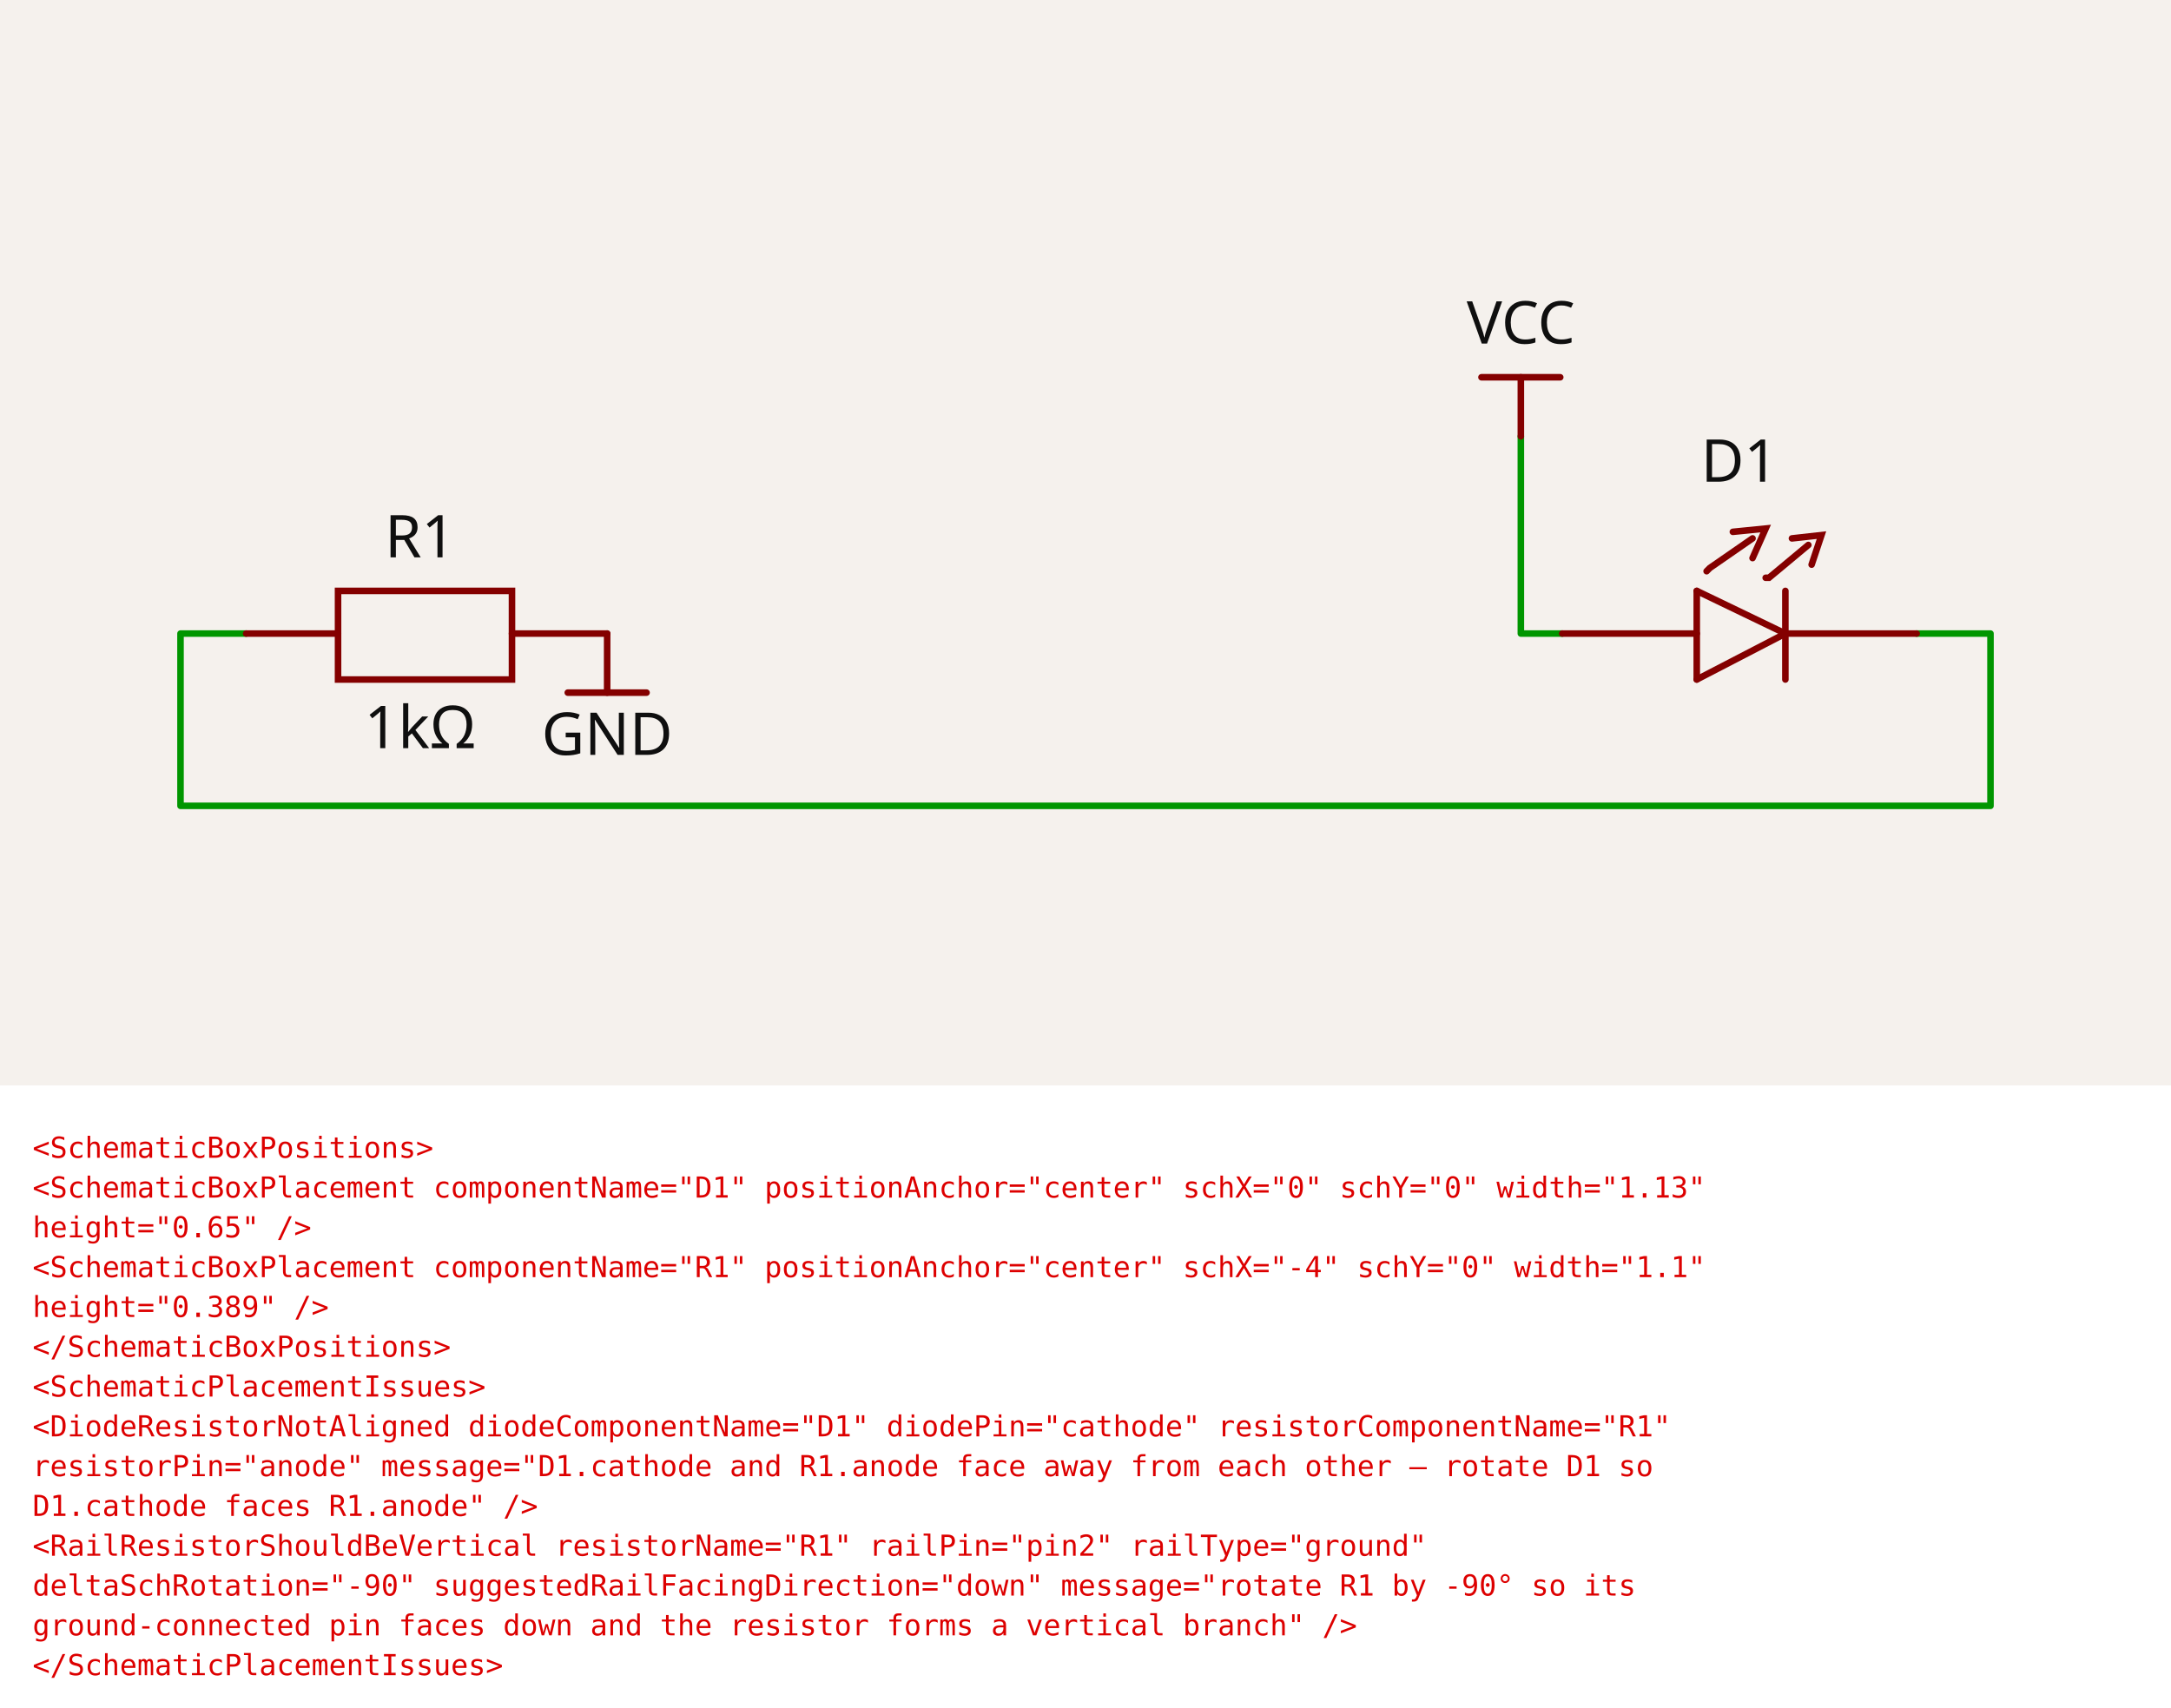
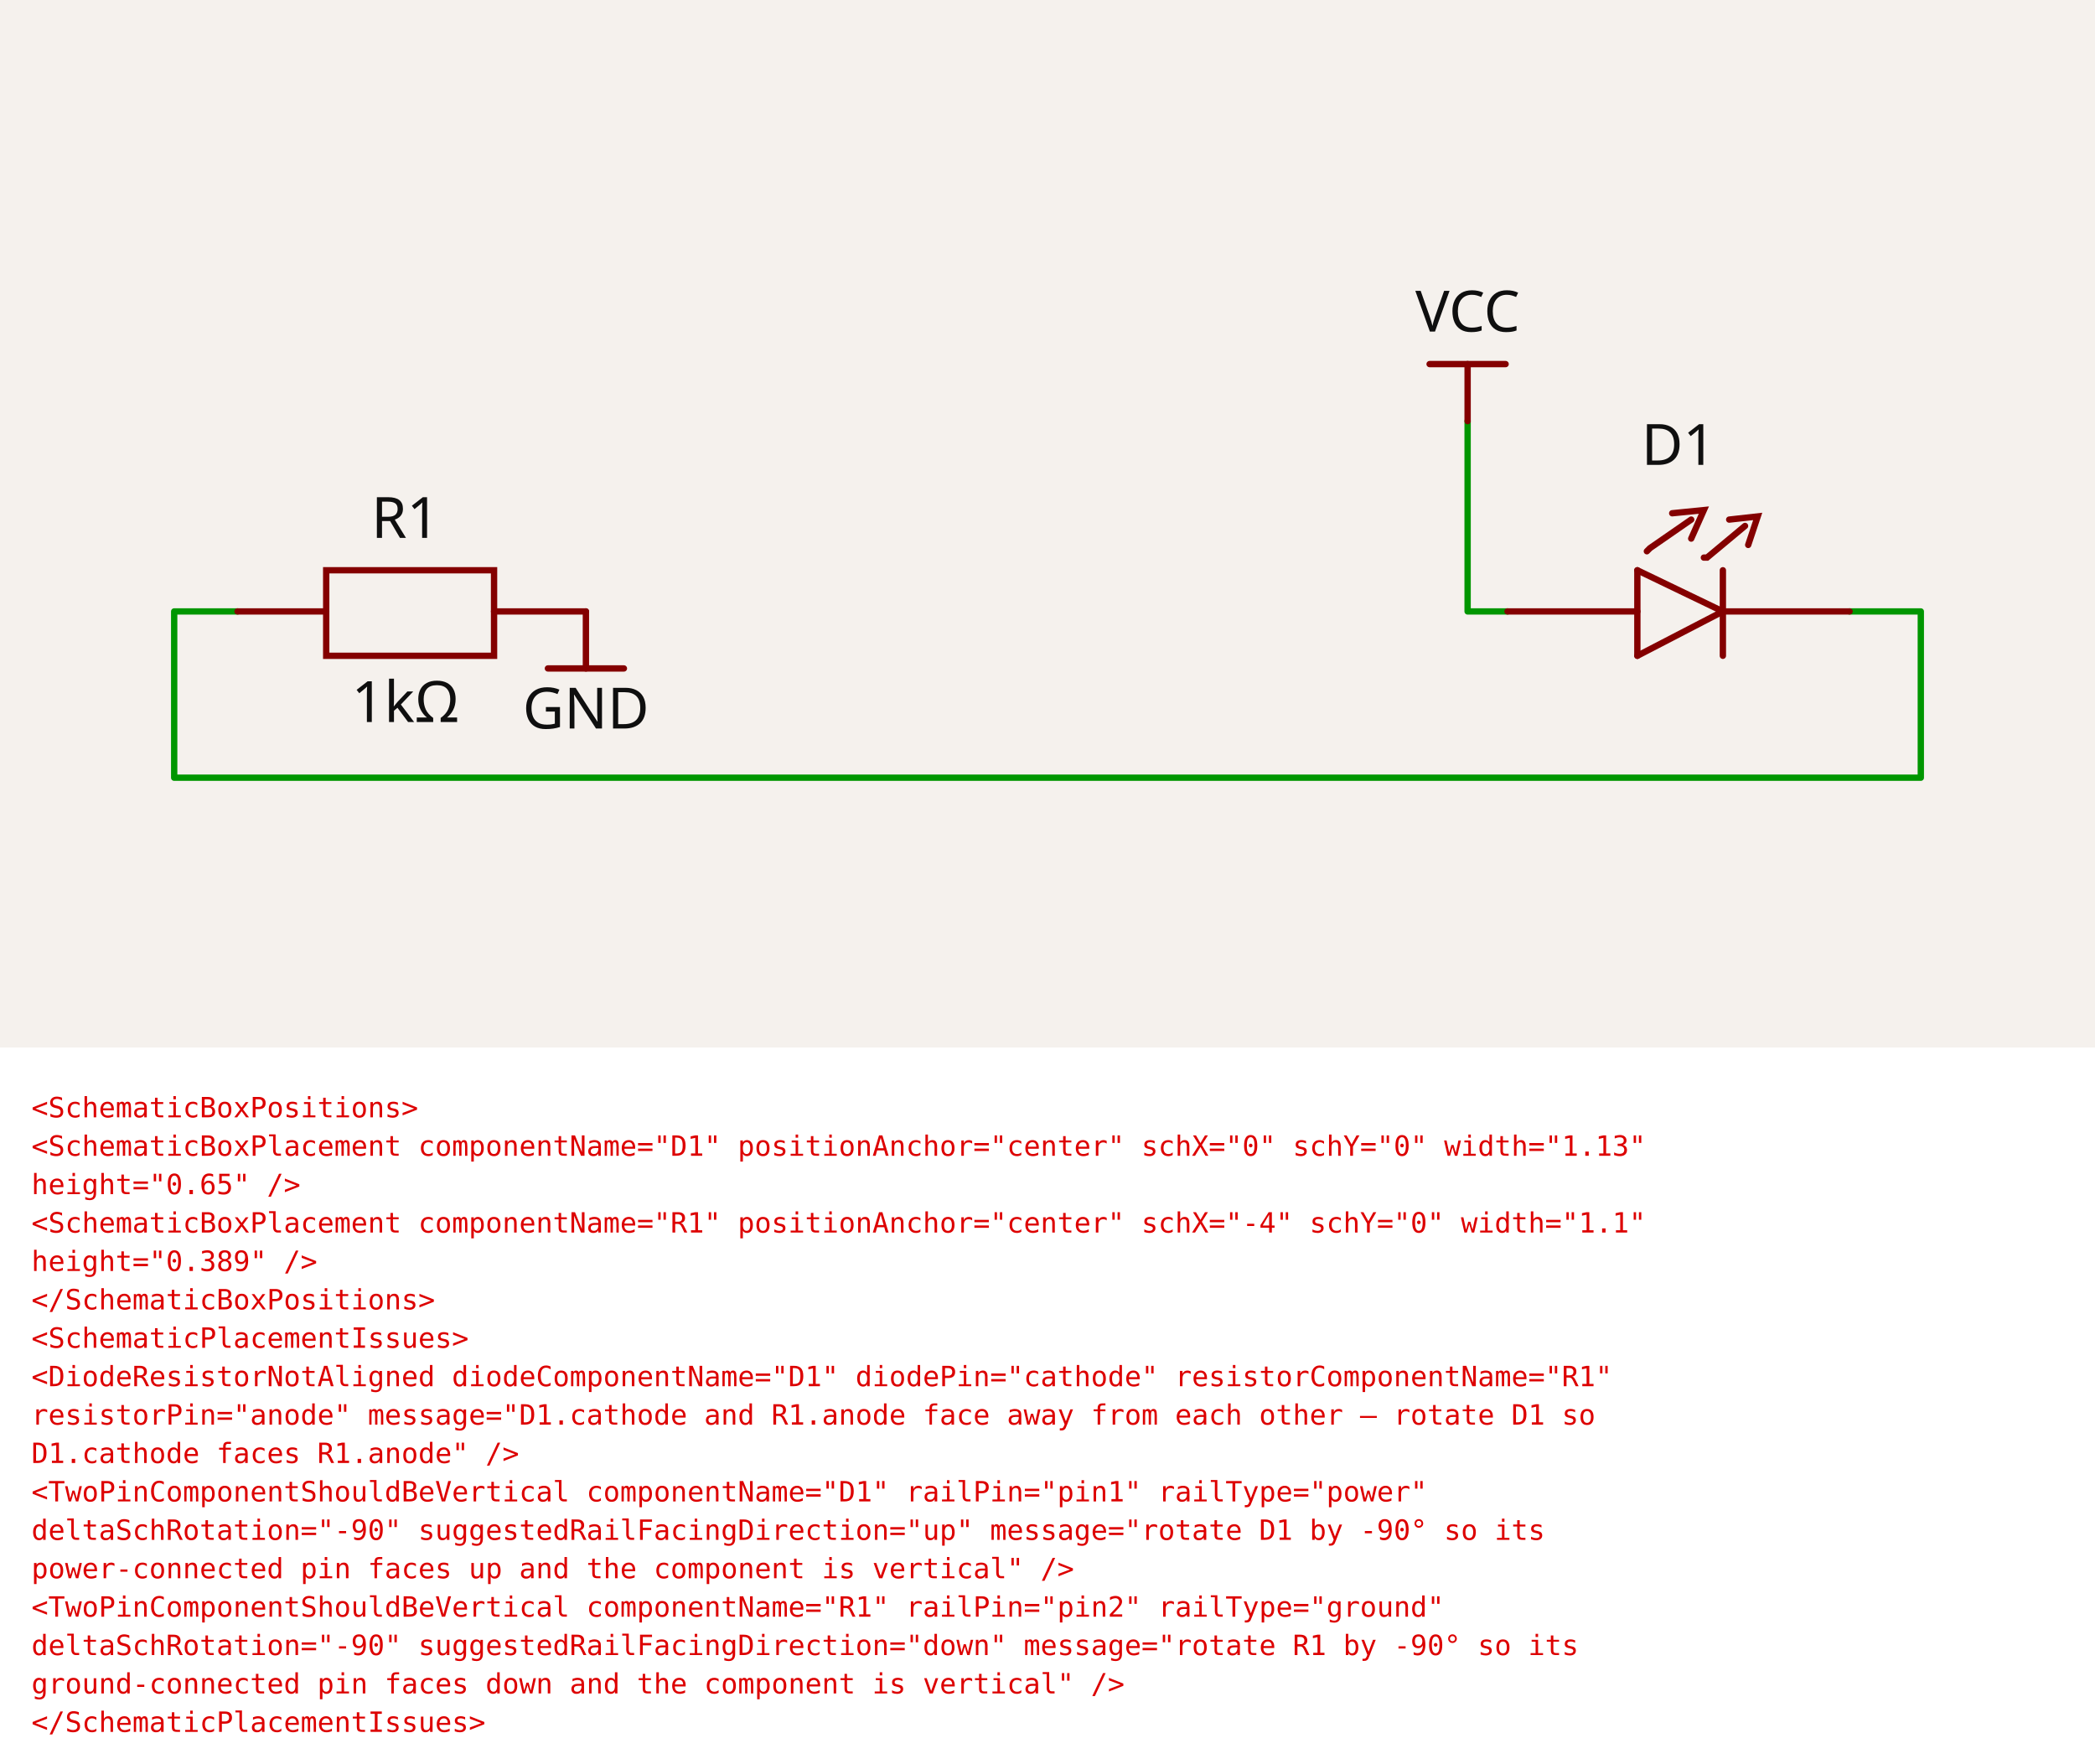
- <svg xmlns="http://www.w3.org/2000/svg" width="1200" height="944" viewBox="0 0 1200 944" role="img" aria-label="schematic analysis fixture">
+ <svg xmlns="http://www.w3.org/2000/svg" width="1200" height="1010" viewBox="0 0 1200 1010" role="img" aria-label="schematic analysis fixture">
  <g transform="translate(0, 0)">
    <style>
              .boundary { fill: rgb(245, 241, 237); }
              .schematic-boundary { fill: none; stroke: #fff; }
              .component { fill: none; stroke: rgb(132, 0, 0); }
              .chip { fill: rgb(255, 255, 194); stroke: rgb(132, 0, 0); }
              .component-pin { fill: none; stroke: rgb(132, 0, 0); }
              /* Basic per-trace hover fallback */
              .trace:hover {
                filter: invert(1);
              }
              .trace:hover .trace-crossing-outline {
                opacity: 0;
              }
              .trace:hover .trace-junction {
                filter: invert(1);
              }
              /* Net-hover highlighting: when a trace or its overlays are hovered,
                 invert color for all traces (base + overlays) sharing the same
                 subcircuit connectivity key. Also hide crossing outline during hover. */
              svg:has(:is(g.trace[data-subcircuit-connectivity-map-key="unnamedsubcircuitsubcircuit_source_group_0_connectivity_net0"], g.trace-overlays[data-subcircuit-connectivity-map-key="unnamedsubcircuitsubcircuit_source_group_0_connectivity_net0"]):hover) :is(g.trace[data-subcircuit-connectivity-map-key="unnamedsubcircuitsubcircuit_source_group_0_connectivity_net0"], g.trace-overlays[data-subcircuit-connectivity-map-key="unnamedsubcircuitsubcircuit_source_group_0_connectivity_net0"]) { filter: invert(1); }
svg:has(:is(g.trace[data-subcircuit-connectivity-map-key="unnamedsubcircuitsubcircuit_source_group_0_connectivity_net0"], g.trace-overlays[data-subcircuit-connectivity-map-key="unnamedsubcircuitsubcircuit_source_group_0_connectivity_net0"]):hover) g.trace-overlays[data-subcircuit-connectivity-map-key="unnamedsubcircuitsubcircuit_source_group_0_connectivity_net0"] .trace-crossing-outline { opacity: 0; }
svg:has(:is(g.trace[data-subcircuit-connectivity-map-key="unnamedsubcircuitsubcircuit_source_group_0_connectivity_net1"], g.trace-overlays[data-subcircuit-connectivity-map-key="unnamedsubcircuitsubcircuit_source_group_0_connectivity_net1"]):hover) :is(g.trace[data-subcircuit-connectivity-map-key="unnamedsubcircuitsubcircuit_source_group_0_connectivity_net1"], g.trace-overlays[data-subcircuit-connectivity-map-key="unnamedsubcircuitsubcircuit_source_group_0_connectivity_net1"]) { filter: invert(1); }
svg:has(:is(g.trace[data-subcircuit-connectivity-map-key="unnamedsubcircuitsubcircuit_source_group_0_connectivity_net1"], g.trace-overlays[data-subcircuit-connectivity-map-key="unnamedsubcircuitsubcircuit_source_group_0_connectivity_net1"]):hover) g.trace-overlays[data-subcircuit-connectivity-map-key="unnamedsubcircuitsubcircuit_source_group_0_connectivity_net1"] .trace-crossing-outline { opacity: 0; }
              .text { font-family: sans-serif; fill: rgb(0, 150, 0); }
              .pin-number { fill: rgb(169, 0, 0); }
              .port-label { fill: rgb(0, 100, 100); }
              .component-name { fill: rgb(0, 100, 100); }

            </style>
    <rect class="boundary" x="0" y="0" width="1200" height="600" />
    <g class="trace sch-trace" data-layer="base" data-circuit-json-type="schematic_trace" data-schematic-trace-id="schematic_trace_0" data-subcircuit-connectivity-map-key="unnamedsubcircuitsubcircuit_source_group_0_connectivity_net0">
      <path d="M 1059.41 350.225 L 1063.946 350.225 L 1100.227 350.225 L 1100.227 445.463 L 99.773 445.463 L 99.773 350.225 L 136.054 350.225" class="trace-invisible-hover-outline sch-trace-hitbox" stroke="rgb(0, 150, 0)" fill="none" stroke-width="29.025px" stroke-linecap="round" opacity="0" stroke-linejoin="round" />
      <path class="sch-trace-path" d="M 1059.41 350.225 L 1063.946 350.225 L 1100.227 350.225 L 1100.227 445.463 L 99.773 445.463 L 99.773 350.225 L 136.054 350.225" stroke="rgb(0, 150, 0)" fill="none" stroke-width="3.628px" stroke-linecap="round" stroke-linejoin="round" />
    </g>
    <g class="trace sch-trace" data-layer="base" data-circuit-json-type="schematic_trace" data-schematic-trace-id="schematic_trace_1" data-subcircuit-connectivity-map-key="unnamedsubcircuitsubcircuit_source_group_0_connectivity_net1">
      <path d="M 863.492 350.225 L 858.957 350.225 L 840.635 350.225 L 840.635 241.2" class="trace-invisible-hover-outline sch-trace-hitbox" stroke="rgb(0, 150, 0)" fill="none" stroke-width="29.025px" stroke-linecap="round" opacity="0" stroke-linejoin="round" />
      <path class="sch-trace-path" d="M 863.492 350.225 L 858.957 350.225 L 840.635 350.225 L 840.635 241.2" stroke="rgb(0, 150, 0)" fill="none" stroke-width="3.628px" stroke-linecap="round" stroke-linejoin="round" />
    </g>
    <g class="trace-overlays sch-trace-overlays" data-layer="overlay" data-circuit-json-type="schematic_trace" data-schematic-trace-id="schematic_trace_0" data-subcircuit-connectivity-map-key="unnamedsubcircuitsubcircuit_source_group_0_connectivity_net0" />
    <g class="trace-overlays sch-trace-overlays" data-layer="overlay" data-circuit-json-type="schematic_trace" data-schematic-trace-id="schematic_trace_1" data-subcircuit-connectivity-map-key="unnamedsubcircuitsubcircuit_source_group_0_connectivity_net1" />
    <g class="sch-component" data-circuit-json-type="schematic_component" data-schematic-component-id="schematic_component_0">
      <rect class="component-overlay sch-component-overlay" x="863.492" y="292.175" width="195.918" height="83.447" fill="transparent" />
      <path class="sch-component-symbol-path" d="M 986.848 350.225 L 937.868 375.622" stroke="rgb(132, 0, 0)" fill="none" stroke-width="3.628px" stroke-linecap="round" />
      <path class="sch-component-symbol-path" d="M 985.034 350.225 L 1059.41 350.225" stroke="rgb(132, 0, 0)" fill="none" stroke-width="3.628px" stroke-linecap="round" />
      <path class="sch-component-symbol-path" d="M 937.868 326.642 L 986.848 350.225" stroke="rgb(132, 0, 0)" fill="none" stroke-width="3.628px" stroke-linecap="round" />
      <path class="sch-component-symbol-path" d="M 937.868 375.622 L 937.868 326.642" stroke="rgb(132, 0, 0)" fill="none" stroke-width="3.628px" stroke-linecap="round" />
      <path class="sch-component-symbol-path" d="M 986.848 326.642 L 986.848 375.622" stroke="rgb(132, 0, 0)" fill="none" stroke-width="3.628px" stroke-linecap="round" />
      <path class="sch-component-symbol-path" d="M 937.868 350.225 L 863.492 350.225" stroke="rgb(132, 0, 0)" fill="none" stroke-width="3.628px" stroke-linecap="round" />
      <path class="sch-component-symbol-path" d="M 990.476 297.618 L 1006.803 295.803 L 1001.361 312.13" stroke="rgb(132, 0, 0)" fill="none" stroke-width="3.628px" stroke-linecap="round" />
      <path class="sch-component-symbol-path" d="M 975.964 319.386 L 977.778 319.386 L 999.546 301.246 L 999.546 301.246" stroke="rgb(132, 0, 0)" fill="none" stroke-width="3.628px" stroke-linecap="round" />
      <path class="sch-component-symbol-path" d="M 957.823 293.989 L 975.964 292.175 L 968.707 308.502" stroke="rgb(132, 0, 0)" fill="none" stroke-width="3.628px" stroke-linecap="round" />
      <path class="sch-component-symbol-path" d="M 943.311 315.758 L 945.125 313.944 L 968.707 297.618 L 968.707 297.618" stroke="rgb(132, 0, 0)" fill="none" stroke-width="3.628px" stroke-linecap="round" />
      <text class="sch-component-text" x="961.451" y="388.32" fill="rgb(15, 15, 15)" font-family="sans-serif" text-anchor="middle" dominant-baseline="hanging" font-size="32.653px" />
      <text class="sch-component-name sch-component-text" x="961.451" y="275.849" stroke="rgb(245, 241, 237)" stroke-width="3.628px" paint-order="stroke" fill="rgb(15, 15, 15)" font-family="sans-serif" text-anchor="middle" dominant-baseline="ideographic" font-size="32.653px">D1</text>
    </g>
    <g class="sch-component" data-circuit-json-type="schematic_component" data-schematic-component-id="schematic_component_1">
      <rect class="component-overlay sch-component-overlay" x="136.054" y="326.642" width="199.546" height="48.98" fill="transparent" />
      <path class="sch-component-symbol-path" d="M 136.054 350.225 L 186.848 350.225" stroke="rgb(132, 0, 0)" fill="none" stroke-width="3.628px" stroke-linecap="round" />
      <path class="sch-component-symbol-path" d="M 282.993 350.225 L 335.601 350.225" stroke="rgb(132, 0, 0)" fill="none" stroke-width="3.628px" stroke-linecap="round" />
      <path class="sch-component-symbol-path" d="M 235.828 326.642 L 282.993 326.642 L 282.993 375.622 L 186.848 375.622 L 186.848 326.642 L 235.828 326.642" stroke="rgb(132, 0, 0)" fill="none" stroke-width="3.628px" stroke-linecap="round" />
      <text class="sch-component-name sch-component-text" x="232.2" y="317.671" stroke="rgb(245, 241, 237)" stroke-width="3.628px" paint-order="stroke" fill="rgb(15, 15, 15)" font-family="sans-serif" text-anchor="middle" dominant-baseline="ideographic" font-size="32.653px">R1</text>
      <text class="sch-component-text" x="232.2" y="388.222" fill="rgb(15, 15, 15)" font-family="sans-serif" text-anchor="middle" dominant-baseline="hanging" font-size="32.653px">1kΩ</text>
    </g>
    <g class="schematic-port-hover sch-port-hover" data-schematic-port-id="source_port_0">
      <circle cx="863.492" cy="350.225" r="7.256" fill="red" opacity="0" />
    </g>
    <g class="schematic-port-hover sch-port-hover" data-schematic-port-id="source_port_1">
      <circle cx="1059.41" cy="350.225" r="7.256" fill="red" opacity="0" />
    </g>
    <g class="schematic-port-hover sch-port-hover" data-schematic-port-id="source_port_2">
      <circle cx="136.054" cy="350.225" r="7.256" fill="red" opacity="0" />
    </g>
    <g class="schematic-port-hover sch-port-hover" data-schematic-port-id="source_port_3">
      <circle cx="335.601" cy="350.225" r="7.256" fill="red" opacity="0" />
    </g>
    <rect class="component-overlay sch-component-overlay sch-net-label-overlay" x="818.866" y="208.547" width="43.537" height="32.653" fill="transparent" />
    <path class="sch-net-label-symbol-path" d="M 862.404 208.547 L 818.866 208.547" stroke="rgb(132, 0, 0)" fill="none" stroke-width="3.628px" stroke-linecap="round" />
    <path class="sch-net-label-symbol-path" d="M 840.635 208.547 L 840.635 241.2" stroke="rgb(132, 0, 0)" fill="none" stroke-width="3.628px" stroke-linecap="round" />
    <text class="sch-net-label-symbol-text" x="840.635" y="199.477" fill="rgb(15, 15, 15)" font-family="sans-serif" text-anchor="middle" dominant-baseline="ideographic" font-size="32.653px">VCC</text>
    <rect class="component-overlay sch-component-overlay sch-net-label-overlay" x="313.832" y="350.225" width="43.537" height="32.653" fill="transparent" />
    <path class="sch-net-label-symbol-path" d="M 313.832 382.878 L 357.37 382.878" stroke="rgb(132, 0, 0)" fill="none" stroke-width="3.628px" stroke-linecap="round" />
    <path class="sch-net-label-symbol-path" d="M 335.601 382.878 L 335.601 350.225" stroke="rgb(132, 0, 0)" fill="none" stroke-width="3.628px" stroke-linecap="round" />
    <text class="sch-net-label-symbol-text" x="335.601" y="391.949" fill="rgb(15, 15, 15)" font-family="sans-serif" text-anchor="middle" dominant-baseline="hanging" font-size="32.653px">GND</text>
  </g>
  <g transform="translate(0, 600) scale(1, 1) translate(0, 0)">
    <rect width="100%" height="100%" fill="#fff" />
    <text x="18" y="40" fill="#d00" font-family="Menlo, Consolas, monospace" font-size="16">
      <tspan x="18" dy="0">&lt;SchematicBoxPositions&gt;</tspan>
      <tspan x="18" dy="22">&lt;SchematicBoxPlacement componentName="D1" positionAnchor="center" schX="0" schY="0" width="1.13"</tspan>
      <tspan x="18" dy="22">  height="0.65" /&gt;</tspan>
      <tspan x="18" dy="22">&lt;SchematicBoxPlacement componentName="R1" positionAnchor="center" schX="-4" schY="0" width="1.1"</tspan>
      <tspan x="18" dy="22">  height="0.389" /&gt;</tspan>
      <tspan x="18" dy="22">&lt;/SchematicBoxPositions&gt;</tspan>
      <tspan x="18" dy="22">&lt;SchematicPlacementIssues&gt;</tspan>
      <tspan x="18" dy="22">&lt;DiodeResistorNotAligned diodeComponentName="D1" diodePin="cathode" resistorComponentName="R1"</tspan>
      <tspan x="18" dy="22">  resistorPin="anode" message="D1.cathode and R1.anode face away from each other — rotate D1 so</tspan>
      <tspan x="18" dy="22">  D1.cathode faces R1.anode" /&gt;</tspan>
-       <tspan x="18" dy="22">&lt;RailResistorShouldBeVertical resistorName="R1" railPin="pin2" railType="ground"</tspan>
+       <tspan x="18" dy="22">&lt;TwoPinComponentShouldBeVertical componentName="D1" railPin="pin1" railType="power"</tspan>
+       <tspan x="18" dy="22">  deltaSchRotation="-90" suggestedRailFacingDirection="up" message="rotate D1 by -90° so its</tspan>
+       <tspan x="18" dy="22">  power-connected pin faces up and the component is vertical" /&gt;</tspan>
+       <tspan x="18" dy="22">&lt;TwoPinComponentShouldBeVertical componentName="R1" railPin="pin2" railType="ground"</tspan>
      <tspan x="18" dy="22">  deltaSchRotation="-90" suggestedRailFacingDirection="down" message="rotate R1 by -90° so its</tspan>
-       <tspan x="18" dy="22">  ground-connected pin faces down and the resistor forms a vertical branch" /&gt;</tspan>
+       <tspan x="18" dy="22">  ground-connected pin faces down and the component is vertical" /&gt;</tspan>
      <tspan x="18" dy="22">&lt;/SchematicPlacementIssues&gt;</tspan>
    </text>
  </g>
</svg>
